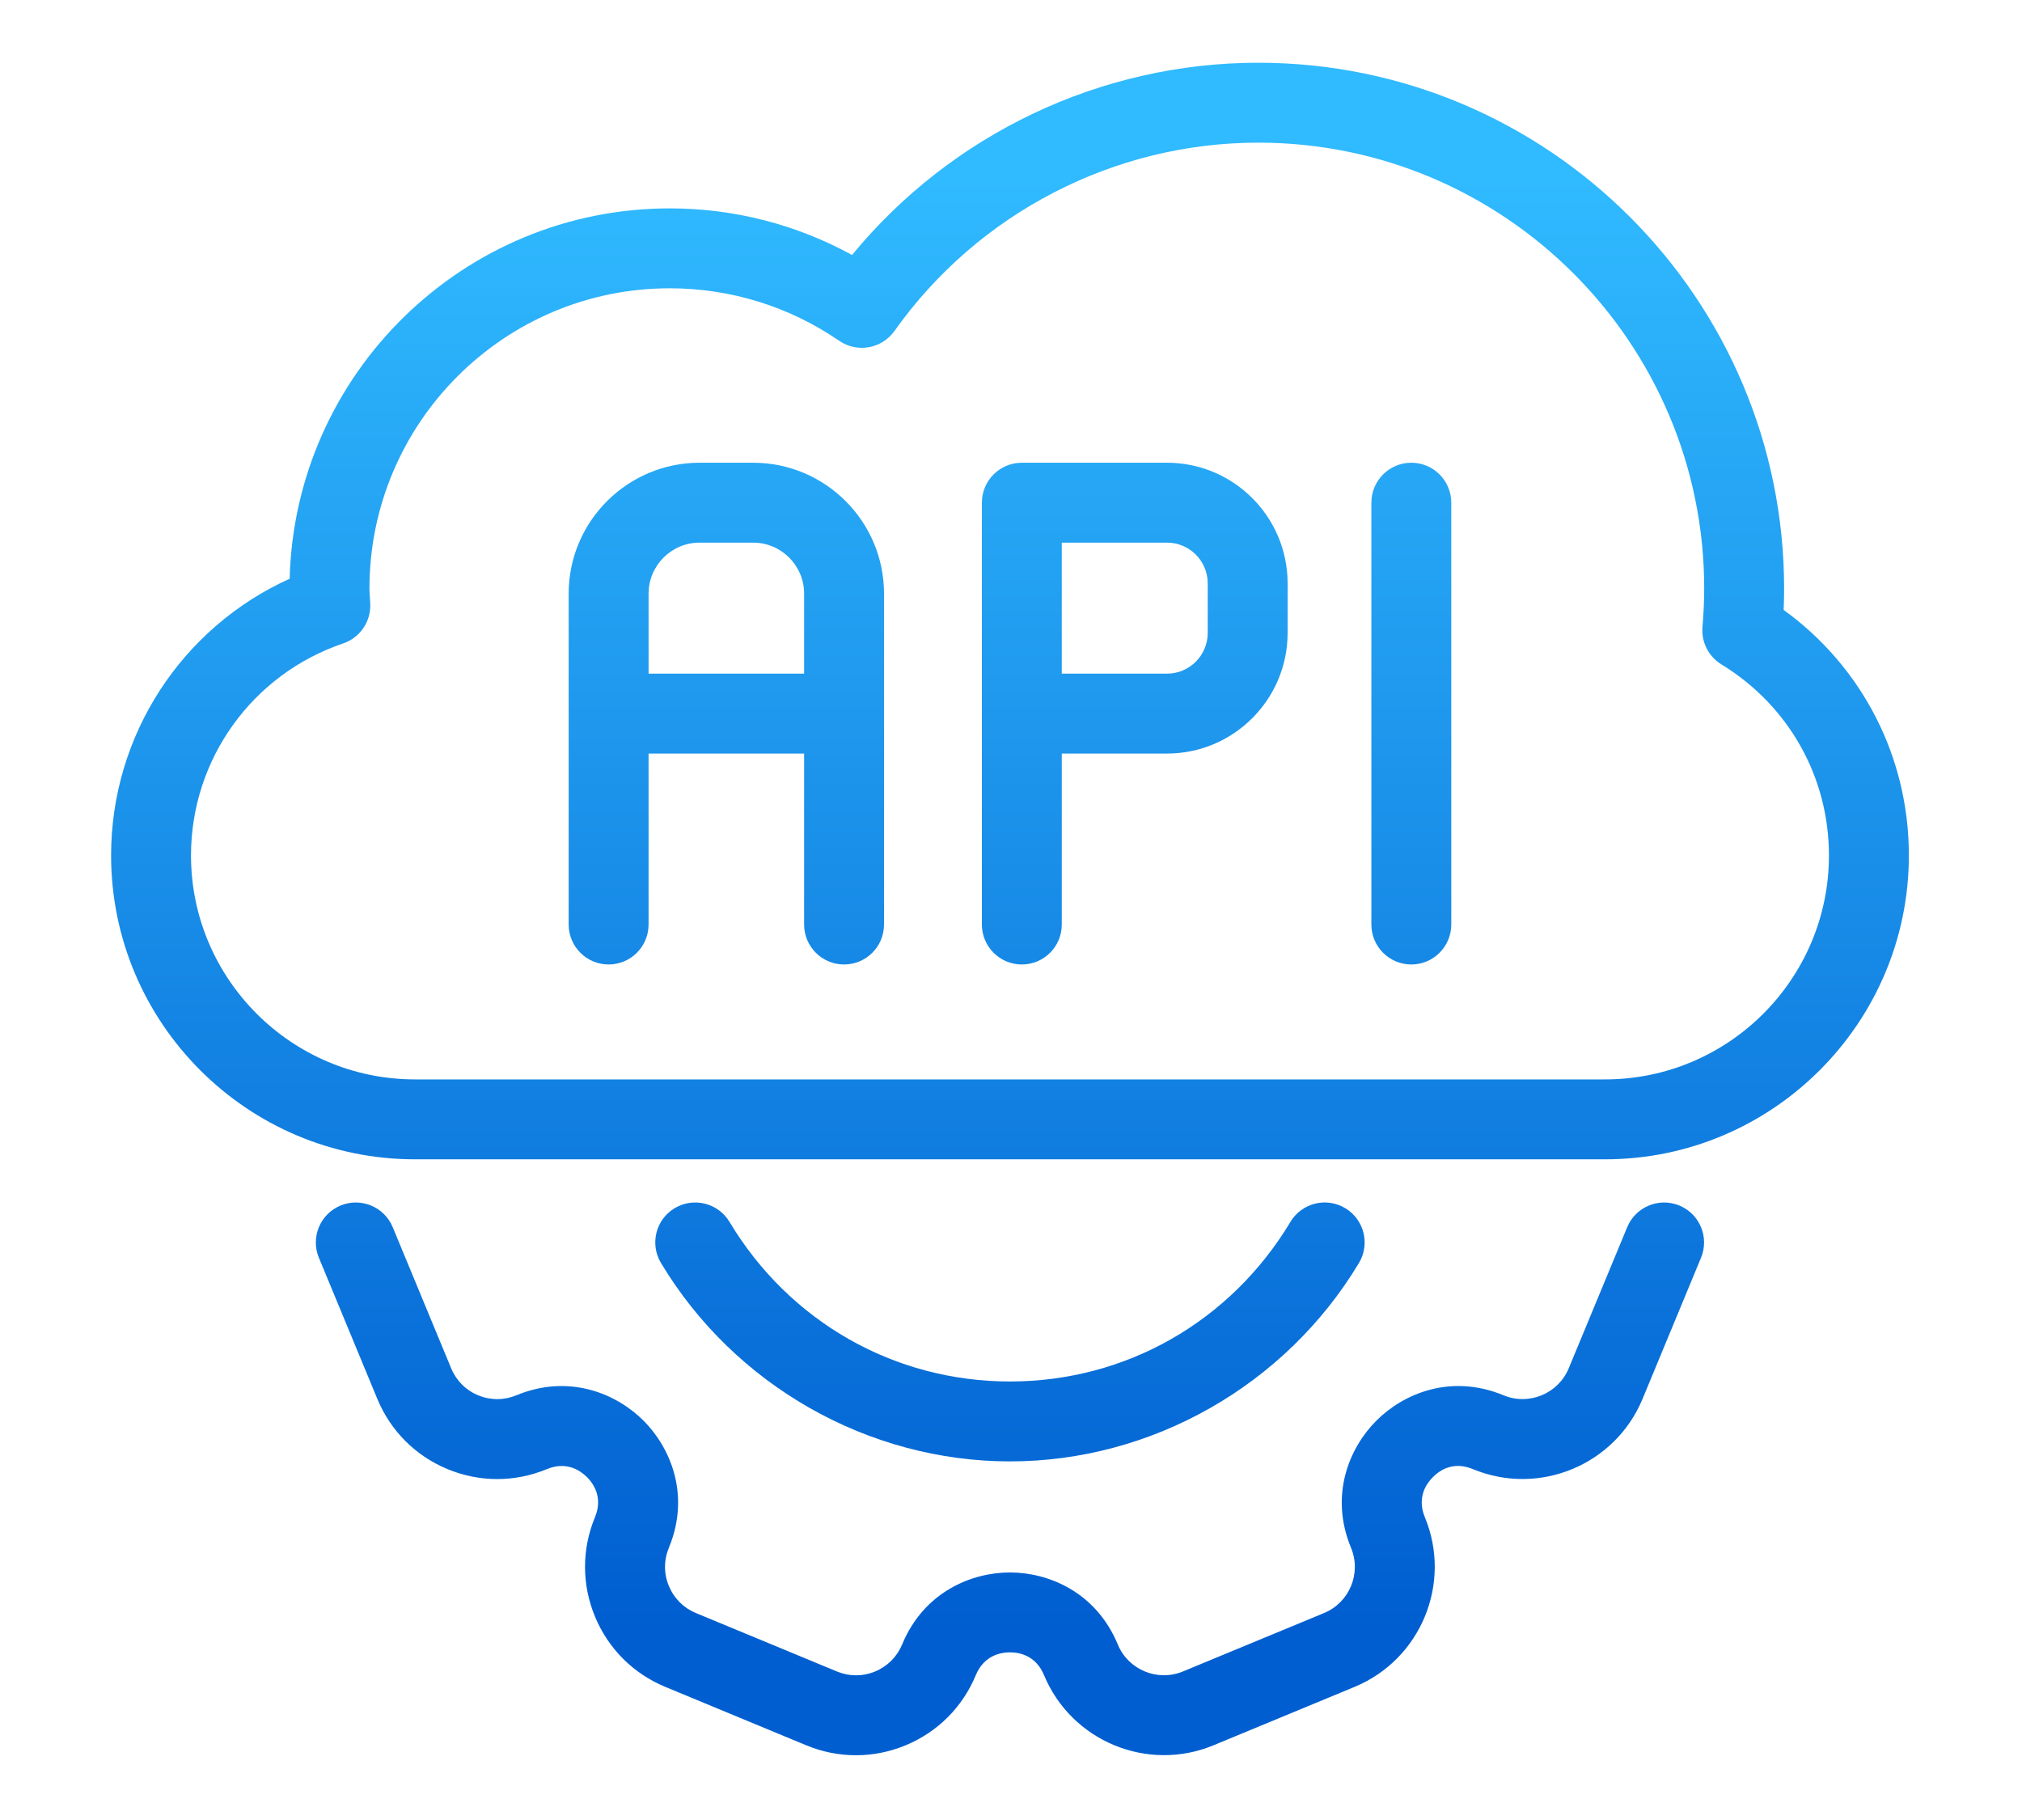
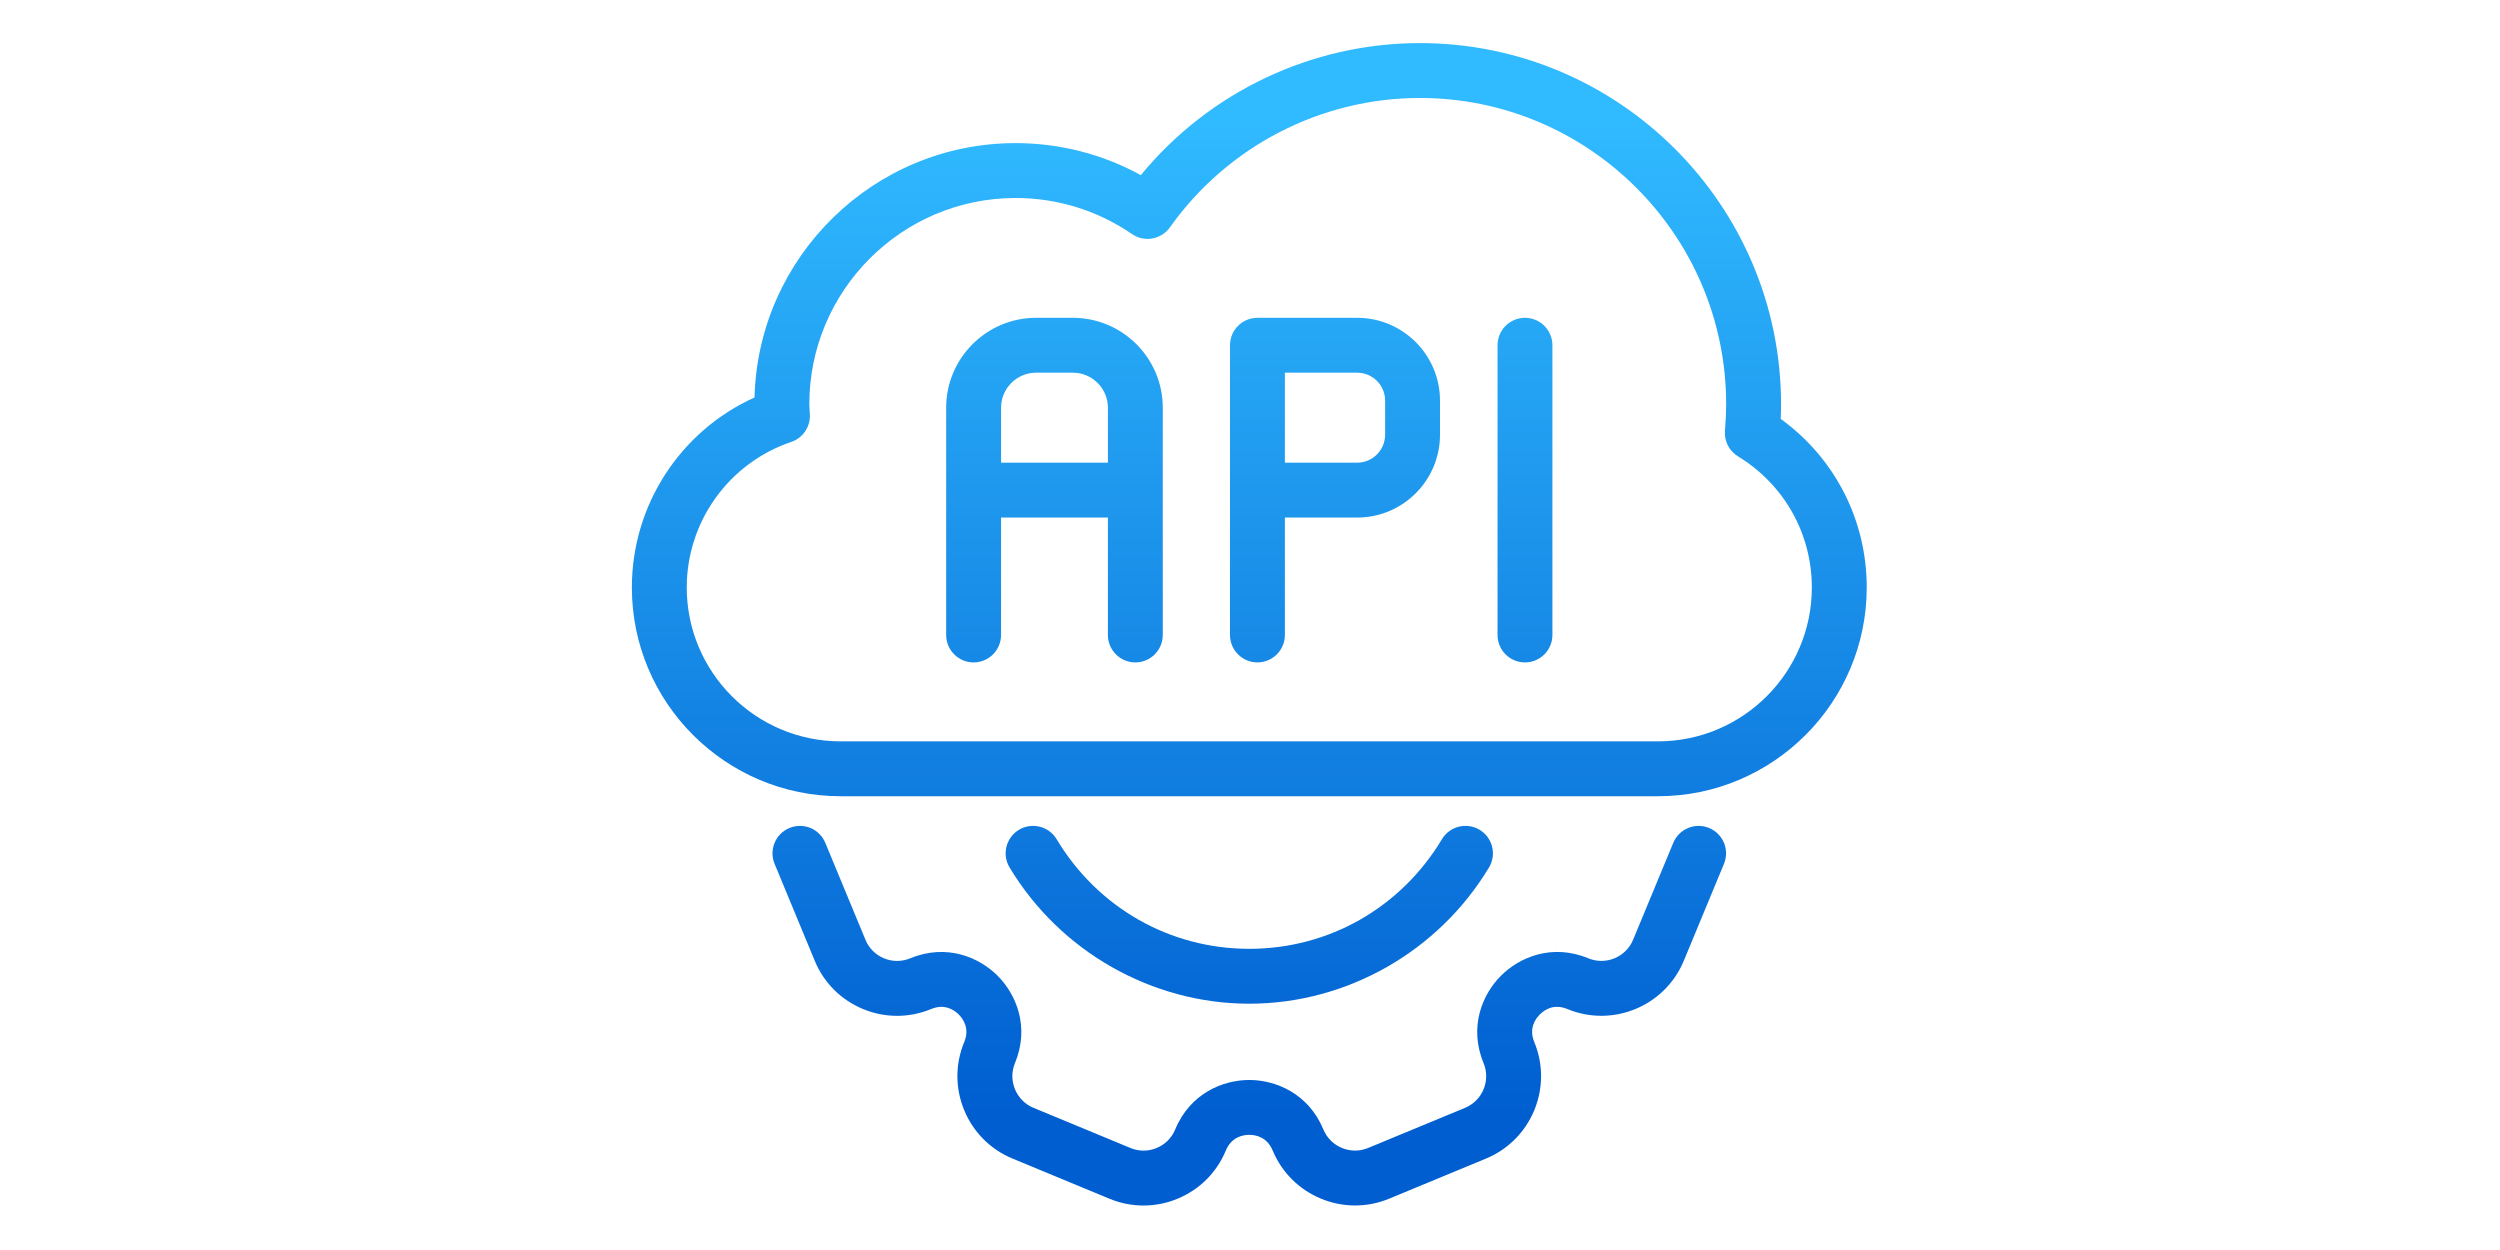
- <svg xmlns="http://www.w3.org/2000/svg" version="1.1" width="40" height="36" viewBox="0 0 256 256" xml:space="preserve">
+ <svg xmlns="http://www.w3.org/2000/svg" version="1.1" width="40" height="20" viewBox="0 0 256 256" xml:space="preserve">
  <defs>
</defs>
  <g style="stroke: none; stroke-width: 0; stroke-dasharray: none; stroke-linecap: butt; stroke-linejoin: miter; stroke-miterlimit: 10; fill: none; fill-rule: nonzero; opacity: 1;" transform="translate(1.406593 1.406593) scale(2.81 2.81)">
    <linearGradient id="SVGID_6" gradientUnits="userSpaceOnUse" x1="30.801" y1="81.049" x2="30.801" y2="8.418">
      <stop offset="0%" style="stop-color:rgb(0,94,208);stop-opacity: 1" />
      <stop offset="100%" style="stop-color:rgb(48,186,255);stop-opacity: 1" />
    </linearGradient>
    <path d="M 32.142 22.662 H 29.46 c -3.613 0 -6.553 2.94 -6.553 6.553 v 16.563 c 0 1.104 0.896 2 2 2 s 2 -0.896 2 -2 V 37.22 h 7.787 v 8.558 c 0 1.104 0.896 2 2 2 s 2 -0.896 2 -2 V 29.215 C 38.694 25.602 35.755 22.662 32.142 22.662 z M 26.908 33.22 v -4.005 c 0 -1.408 1.145 -2.553 2.553 -2.553 h 2.681 c 1.408 0 2.553 1.146 2.553 2.553 v 4.005 H 26.908 z" style="stroke: none; stroke-width: 1; stroke-dasharray: none; stroke-linecap: butt; stroke-linejoin: miter; stroke-miterlimit: 10; fill: url(#SVGID_6); fill-rule: nonzero; opacity: 1;" transform=" matrix(1 0 0 1 0 0) " stroke-linecap="round" />
    <linearGradient id="SVGID_7" gradientUnits="userSpaceOnUse" x1="51.246" y1="81.049" x2="51.246" y2="8.418">
      <stop offset="0%" style="stop-color:rgb(0,94,208);stop-opacity: 1" />
      <stop offset="100%" style="stop-color:rgb(48,186,255);stop-opacity: 1" />
    </linearGradient>
    <path d="M 52.862 22.662 h -7.269 c -1.104 0 -2 0.896 -2 2 V 35.22 v 10.558 c 0 1.104 0.896 2 2 2 c 1.105 0 2 -0.896 2 -2 V 37.22 h 5.269 c 3.329 0 6.037 -2.708 6.037 -6.037 v -2.484 C 58.899 25.37 56.191 22.662 52.862 22.662 z M 54.899 31.183 c 0 1.123 -0.914 2.037 -2.037 2.037 h -5.269 v -6.558 h 5.269 c 1.123 0 2.037 0.914 2.037 2.037 V 31.183 z" style="stroke: none; stroke-width: 1; stroke-dasharray: none; stroke-linecap: butt; stroke-linejoin: miter; stroke-miterlimit: 10; fill: url(#SVGID_7); fill-rule: nonzero; opacity: 1;" transform=" matrix(1 0 0 1 0 0) " stroke-linecap="round" />
    <linearGradient id="SVGID_8" gradientUnits="userSpaceOnUse" x1="65.092" y1="81.049" x2="65.092" y2="8.418">
      <stop offset="0%" style="stop-color:rgb(0,94,208);stop-opacity: 1" />
      <stop offset="100%" style="stop-color:rgb(48,186,255);stop-opacity: 1" />
    </linearGradient>
    <path d="M 65.092 22.662 c -1.104 0 -2 0.896 -2 2 v 21.116 c 0 1.104 0.896 2 2 2 s 2 -0.896 2 -2 V 24.662 C 67.092 23.558 66.196 22.662 65.092 22.662 z" style="stroke: none; stroke-width: 1; stroke-dasharray: none; stroke-linecap: butt; stroke-linejoin: miter; stroke-miterlimit: 10; fill: url(#SVGID_8); fill-rule: nonzero; opacity: 1;" transform=" matrix(1 0 0 1 0 0) " stroke-linecap="round" />
    <linearGradient id="SVGID_9" gradientUnits="userSpaceOnUse" x1="45" y1="81.049" x2="45" y2="8.418">
      <stop offset="0%" style="stop-color:rgb(0,94,208);stop-opacity: 1" />
      <stop offset="100%" style="stop-color:rgb(48,186,255);stop-opacity: 1" />
    </linearGradient>
    <path d="M 83.731 30.029 c 0.017 -0.368 0.024 -0.721 0.024 -1.065 c 0 -14.515 -11.809 -26.324 -26.324 -26.324 c -7.886 0 -15.356 3.565 -20.338 9.623 c -2.791 -1.531 -5.911 -2.333 -9.127 -2.333 c -10.33 0 -18.764 8.271 -19.027 18.539 C 3.536 30.911 0 36.303 0 42.319 c 0 8.388 6.824 15.212 15.212 15.212 h 59.576 C 83.176 57.531 90 50.707 90 42.319 C 90 37.4 87.679 32.891 83.731 30.029 z M 74.788 53.531 H 15.212 C 9.03 53.531 4 48.501 4 42.319 c 0 -4.804 3.062 -9.068 7.618 -10.612 c 0.847 -0.287 1.4 -1.101 1.356 -1.994 l -0.02 -0.321 c -0.009 -0.142 -0.021 -0.284 -0.021 -0.428 c 0 -8.29 6.744 -15.034 15.033 -15.034 c 3.044 0 5.979 0.909 8.487 2.63 c 0.9 0.617 2.13 0.398 2.763 -0.492 c 4.188 -5.903 10.998 -9.428 18.215 -9.428 c 12.31 0 22.324 10.014 22.324 22.324 c 0 0.586 -0.028 1.214 -0.088 1.92 c -0.063 0.754 0.305 1.479 0.95 1.874 c 3.37 2.06 5.382 5.635 5.382 9.562 C 86 48.501 80.971 53.531 74.788 53.531 z" style="stroke: none; stroke-width: 1; stroke-dasharray: none; stroke-linecap: butt; stroke-linejoin: miter; stroke-miterlimit: 10; fill: url(#SVGID_9); fill-rule: nonzero; opacity: 1;" transform=" matrix(1 0 0 1 0 0) " stroke-linecap="round" />
    <linearGradient id="SVGID_10" gradientUnits="userSpaceOnUse" x1="45" y1="81.049" x2="45" y2="8.418">
      <stop offset="0%" style="stop-color:rgb(0,94,208);stop-opacity: 1" />
      <stop offset="100%" style="stop-color:rgb(48,186,255);stop-opacity: 1" />
    </linearGradient>
    <path d="M 78.513 59.845 c -1.021 -0.422 -2.19 0.063 -2.613 1.082 l -2.928 7.066 c -0.526 1.271 -1.993 1.874 -3.259 1.352 c -2.66 -1.104 -5.036 -0.069 -6.368 1.265 c -1.338 1.334 -2.373 3.708 -1.27 6.371 c 0.526 1.271 -0.079 2.733 -1.348 3.26 l -7.068 2.926 c -1.272 0.527 -2.733 -0.08 -3.26 -1.347 c -1.103 -2.661 -3.513 -3.609 -5.4 -3.609 c -1.888 0 -4.297 0.947 -5.399 3.607 c -0.255 0.615 -0.734 1.095 -1.353 1.351 c -0.615 0.256 -1.292 0.254 -1.908 0 l -7.067 -2.928 c -0.614 -0.255 -1.093 -0.734 -1.349 -1.352 c -0.256 -0.617 -0.256 -1.295 -0.002 -1.908 c 1.102 -2.66 0.068 -5.034 -1.267 -6.369 c -1.334 -1.335 -3.708 -2.368 -6.369 -1.268 c -0.616 0.254 -1.294 0.254 -1.91 0 c -0.615 -0.255 -1.095 -0.734 -1.35 -1.351 l -2.927 -7.066 c -0.423 -1.02 -1.594 -1.504 -2.613 -1.082 c -1.021 0.423 -1.505 1.593 -1.083 2.613 l 2.926 7.065 c 0.664 1.604 1.913 2.853 3.515 3.516 c 1.603 0.664 3.369 0.663 4.97 0.001 c 0.992 -0.411 1.686 0.074 2.011 0.399 c 0.325 0.325 0.81 1.02 0.399 2.01 c -0.664 1.601 -0.663 3.365 0.001 4.97 c 0.664 1.604 1.912 2.853 3.513 3.517 l 7.068 2.929 c 0.797 0.329 1.633 0.496 2.485 0.496 c 0.854 0 1.691 -0.168 2.484 -0.497 c 1.604 -0.663 2.853 -1.912 3.516 -3.515 C 43.706 82.357 44.54 82.21 45 82.21 s 1.293 0.148 1.705 1.142 c 1.372 3.304 5.181 4.881 8.484 3.511 l 7.07 -2.927 c 3.307 -1.372 4.882 -5.179 3.512 -8.486 c -0.411 -0.991 0.073 -1.684 0.4 -2.01 c 0.397 -0.397 1.067 -0.79 2.014 -0.398 c 3.308 1.368 7.113 -0.213 8.482 -3.517 l 2.928 -7.066 C 80.018 61.438 79.533 60.268 78.513 59.845 z" style="stroke: none; stroke-width: 1; stroke-dasharray: none; stroke-linecap: butt; stroke-linejoin: miter; stroke-miterlimit: 10; fill: url(#SVGID_10); fill-rule: nonzero; opacity: 1;" transform=" matrix(1 0 0 1 0 0) " stroke-linecap="round" />
    <linearGradient id="SVGID_11" gradientUnits="userSpaceOnUse" x1="44.999" y1="81.049" x2="44.999" y2="8.418">
      <stop offset="0%" style="stop-color:rgb(0,94,208);stop-opacity: 1" />
      <stop offset="100%" style="stop-color:rgb(48,186,255);stop-opacity: 1" />
    </linearGradient>
    <path d="M 45 72.652 c 7.098 0 13.792 -3.805 17.47 -9.931 c 0.568 -0.947 0.262 -2.176 -0.686 -2.744 c -0.948 -0.569 -2.176 -0.262 -2.744 0.686 c -3.003 5.003 -8.252 7.989 -14.041 7.989 c -5.788 0 -11.037 -2.986 -14.041 -7.989 c -0.569 -0.947 -1.798 -1.253 -2.745 -0.686 c -0.947 0.568 -1.253 1.798 -0.685 2.744 C 31.208 68.848 37.901 72.652 45 72.652 z" style="stroke: none; stroke-width: 1; stroke-dasharray: none; stroke-linecap: butt; stroke-linejoin: miter; stroke-miterlimit: 10; fill: url(#SVGID_11); fill-rule: nonzero; opacity: 1;" transform=" matrix(1 0 0 1 0 0) " stroke-linecap="round" />
  </g>
</svg>
